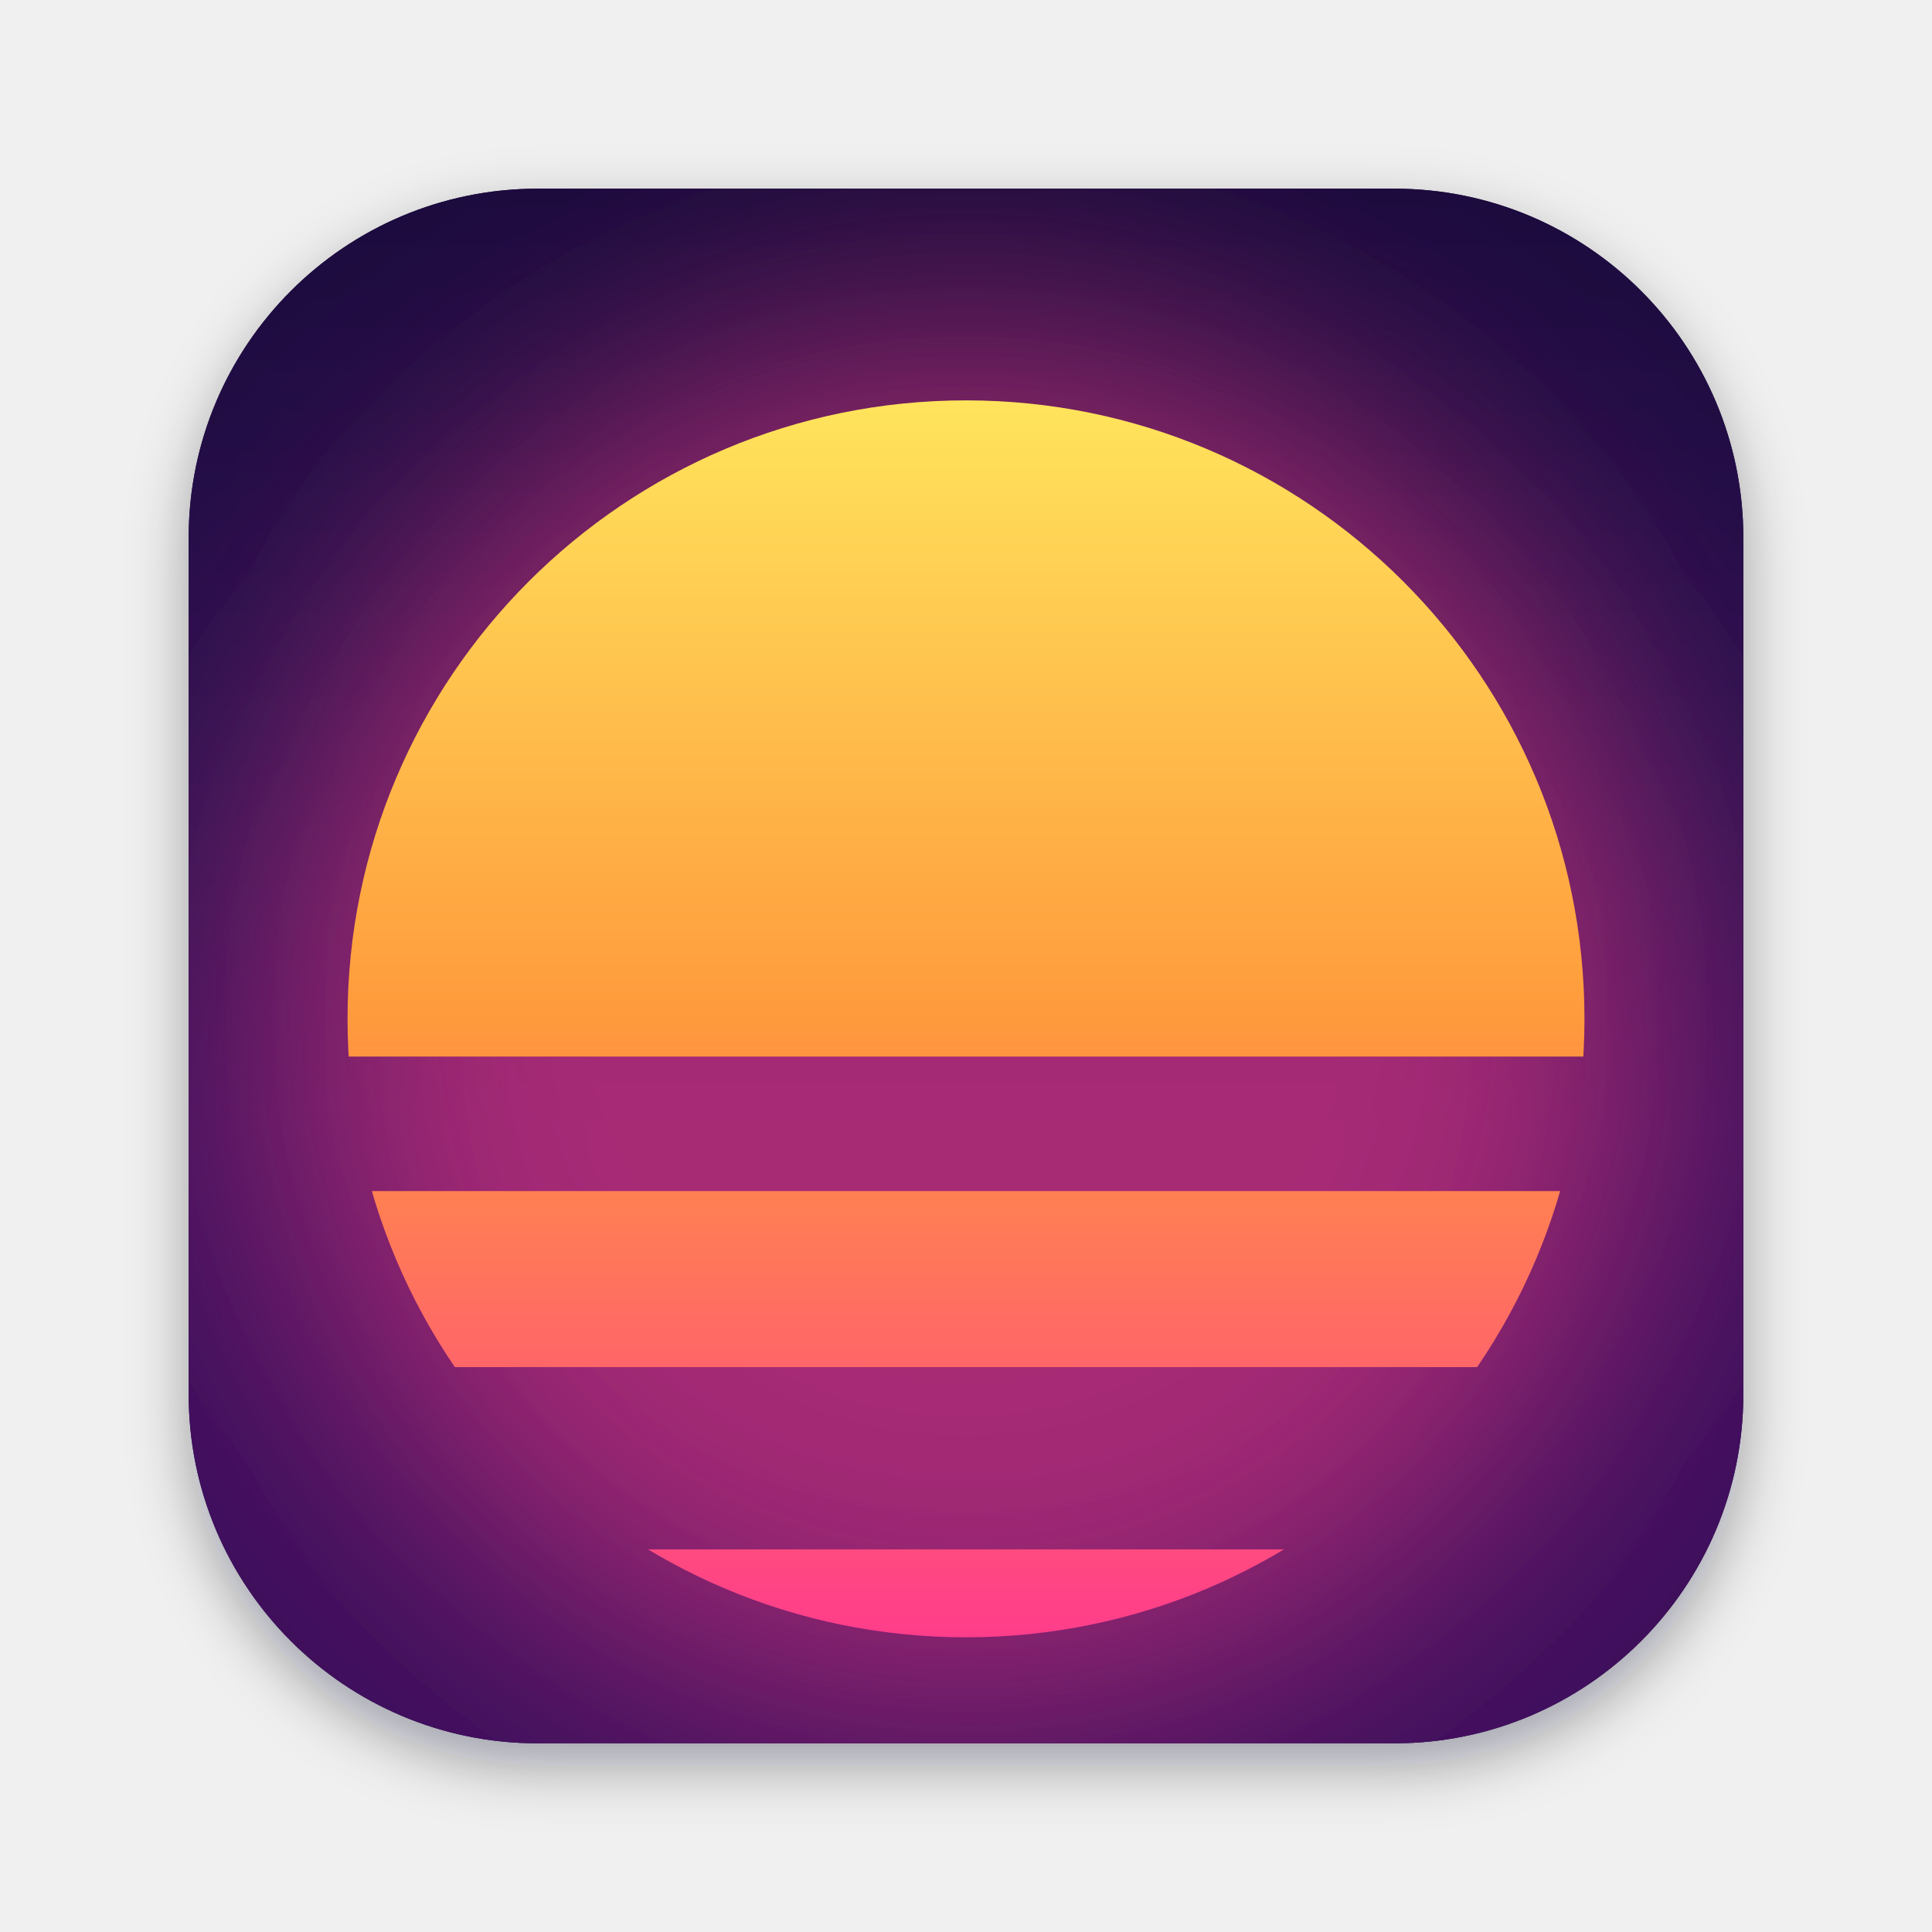
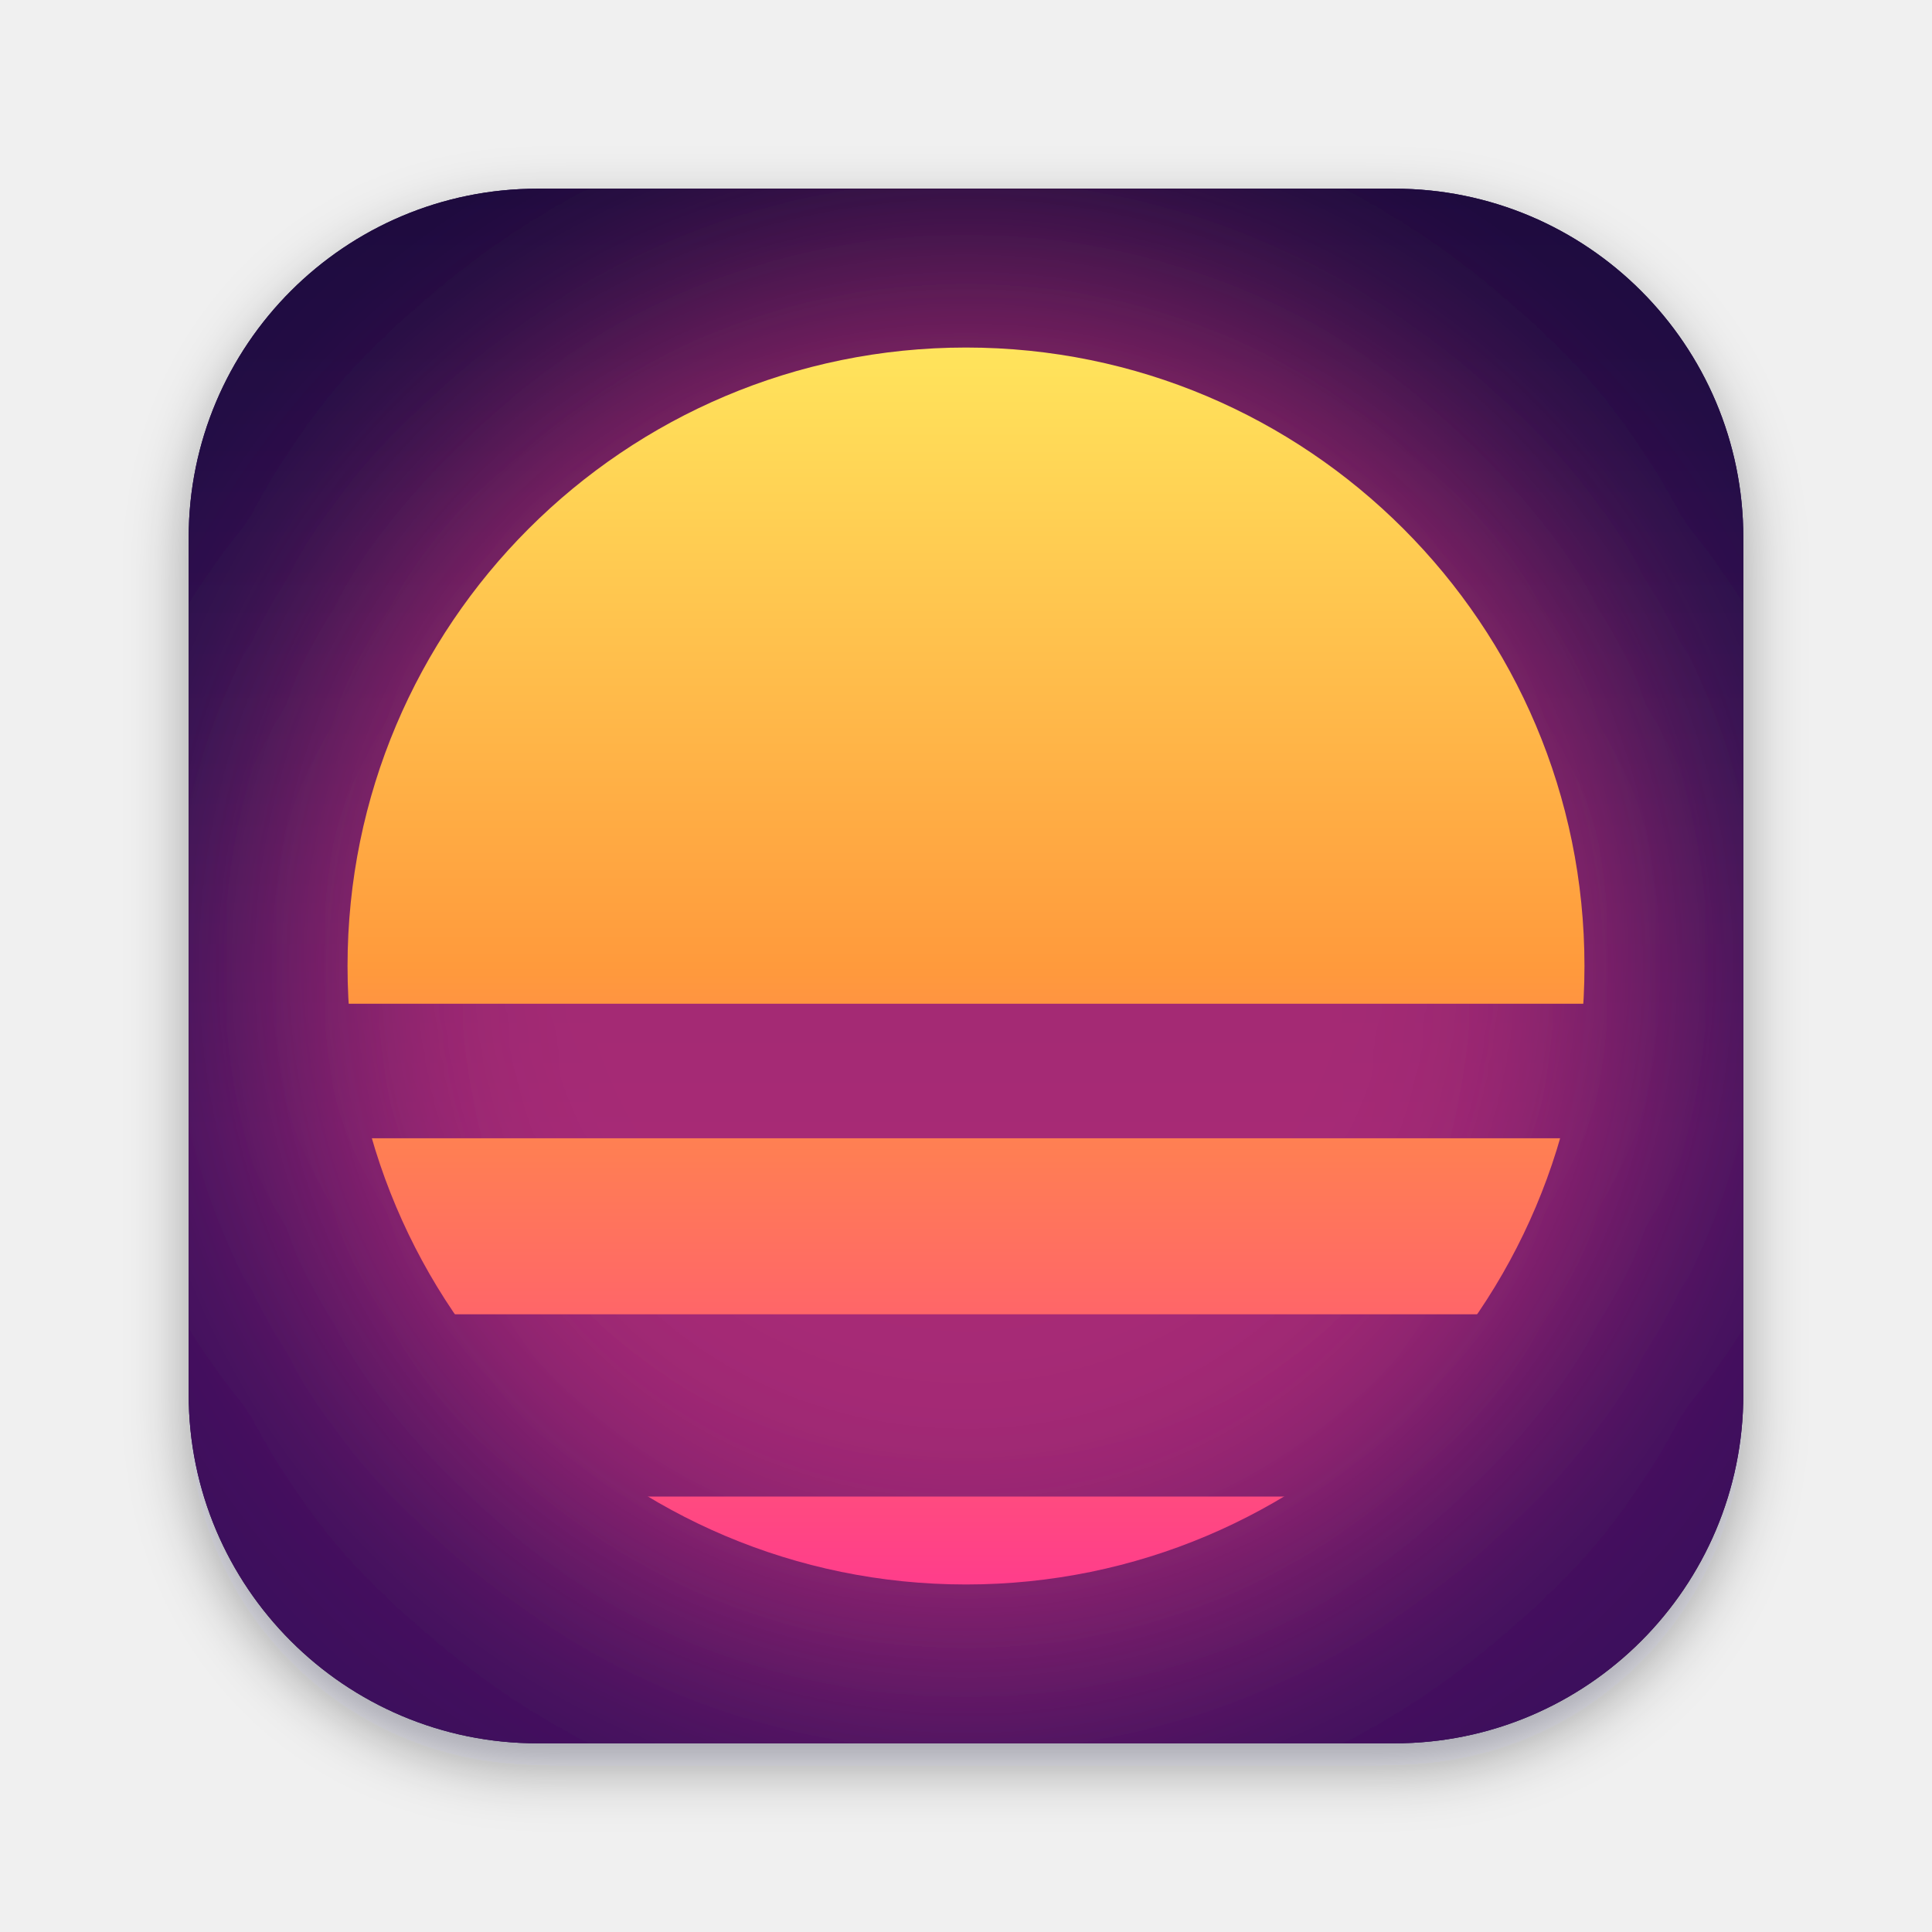
<svg xmlns="http://www.w3.org/2000/svg" viewBox="0 0 1024 1024" width="16" height="16">
  <defs>
    <clipPath id="calm-16-body">
      <rect x="100" y="100" width="824" height="824" rx="185" />
    </clipPath>
    <filter id="calm-16-sh" filterUnits="userSpaceOnUse" x="0" y="0" width="1024" height="1024">
      <feDropShadow dx="0" dy="12" stdDeviation="16" flood-color="#0B0418" flood-opacity="0.34" />
    </filter>
    <linearGradient id="calm-16-sky" gradientUnits="userSpaceOnUse" x1="0" y1="100" x2="0" y2="600">
      <stop offset="0" stop-color="#1A0B3D" stop-opacity="1" />
      <stop offset="0.6" stop-color="#28104F" stop-opacity="1" />
      <stop offset="1" stop-color="#3B0F5C" stop-opacity="1" />
    </linearGradient>
    <filter id="calm-16-blur72_1" filterUnits="userSpaceOnUse" x="0" y="0" width="1024" height="1024">
      <feGaussianBlur stdDeviation="72.1" />
    </filter>
-     <linearGradient id="calm-16-sun" gradientUnits="userSpaceOnUse" x1="0" y1="212.2" x2="0" y2="867.8">
+     <linearGradient id="calm-16-sun" gradientUnits="userSpaceOnUse" x1="0" y1="184.2" x2="0" y2="839.8">
      <stop offset="0" stop-color="#FFE45C" stop-opacity="1" />
      <stop offset="0.5" stop-color="#FF9A3C" stop-opacity="1" />
      <stop offset="1" stop-color="#FF3D8B" stop-opacity="1" />
    </linearGradient>
    <mask id="calm-16-sungaps" maskUnits="userSpaceOnUse" x="0" y="0" width="1024" height="1024">
      <rect x="0" y="0" width="1024" height="1024" fill="#fff" />
-       <rect x="-200" y="560.0" width="1424" height="71.3" fill="#000" />
-       <rect x="-200" y="724.6" width="1424" height="96.6" fill="#000" />
+       <rect x="-200" y="532.0" width="1424" height="71.3" fill="#000" />
+       <rect x="-200" y="696.6" width="1424" height="96.6" fill="#000" />
    </mask>
  </defs>
  <rect x="100" y="100" width="824" height="824" rx="185" fill="#1A0B3D" filter="url(#calm-16-sh)" />
  <g clip-path="url(#calm-16-body)">
    <rect x="0" y="0" width="1024" height="1024" fill="url(#calm-16-sky)" />
-     <circle cx="512" cy="540" r="367.1" fill="#FF3D8B" fill-opacity="0.55" filter="url(#calm-16-blur72_1)" />
-     <circle cx="512" cy="540" r="327.8" fill="url(#calm-16-sun)" mask="url(#calm-16-sungaps)" />
+     <circle cx="512" cy="512" r="367.1" fill="#FF3D8B" fill-opacity="0.55" filter="url(#calm-16-blur72_1)" />
+     <circle cx="512" cy="512" r="327.8" fill="url(#calm-16-sun)" mask="url(#calm-16-sungaps)" />
  </g>
</svg>
